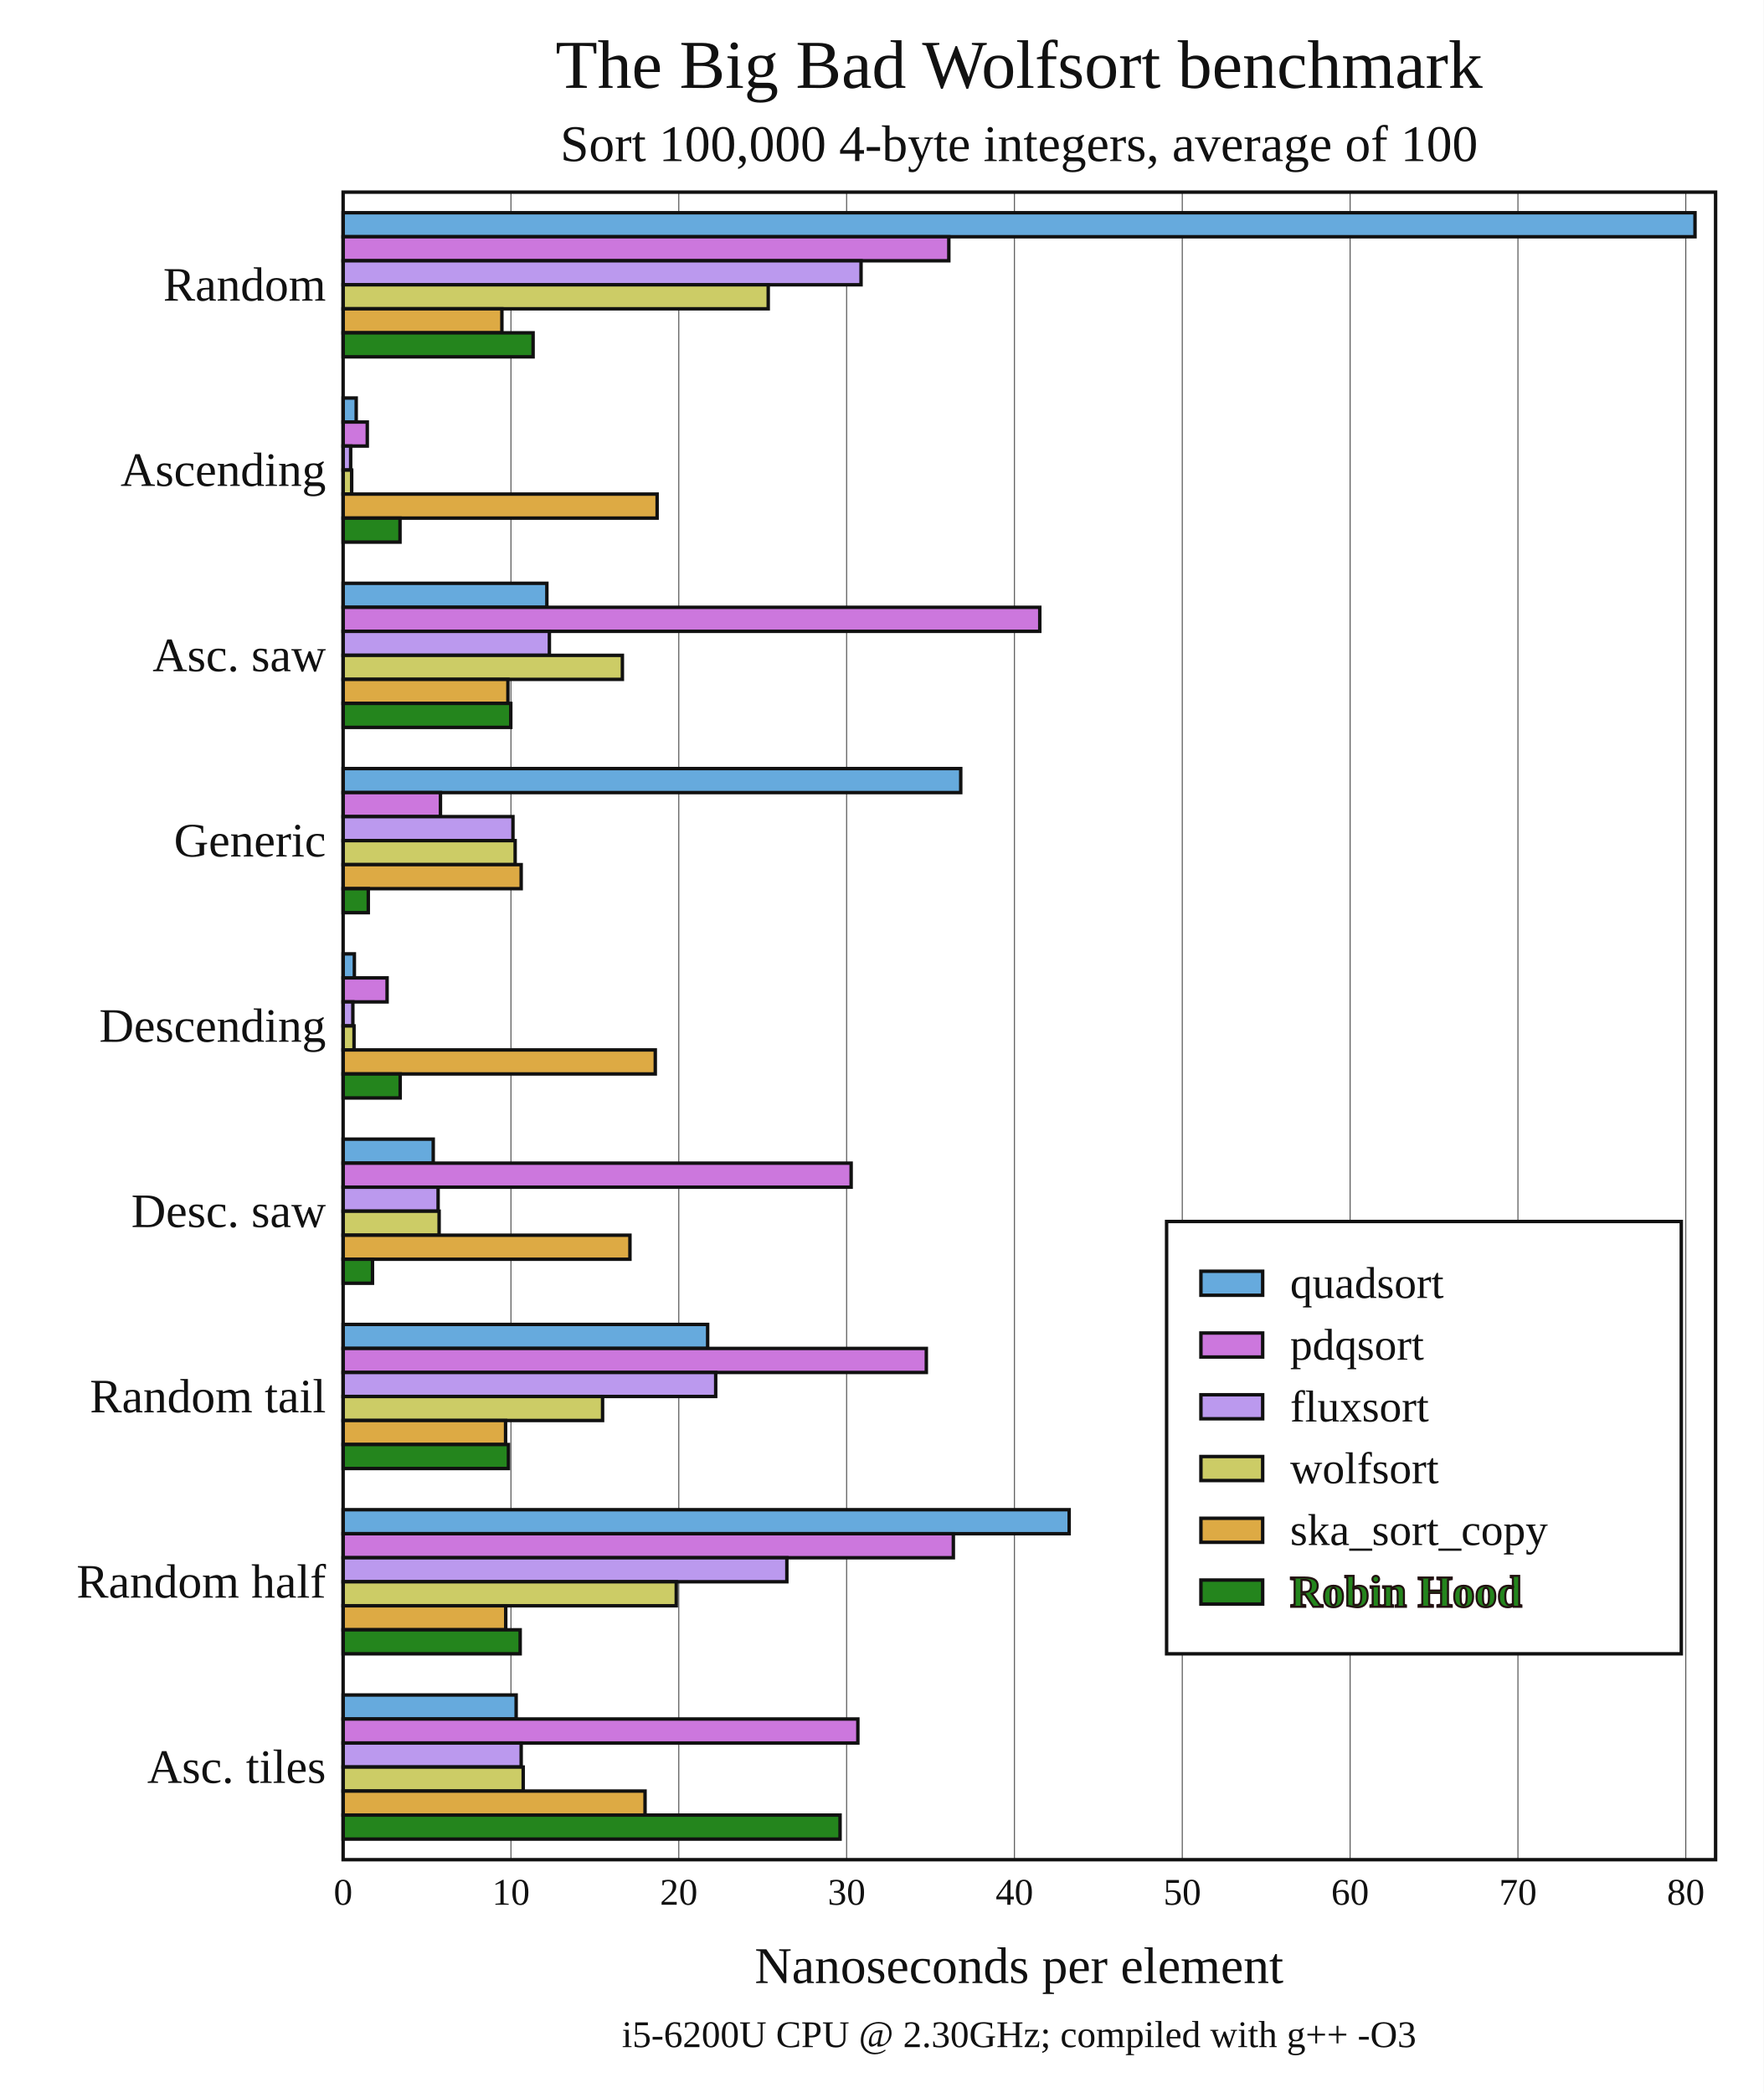
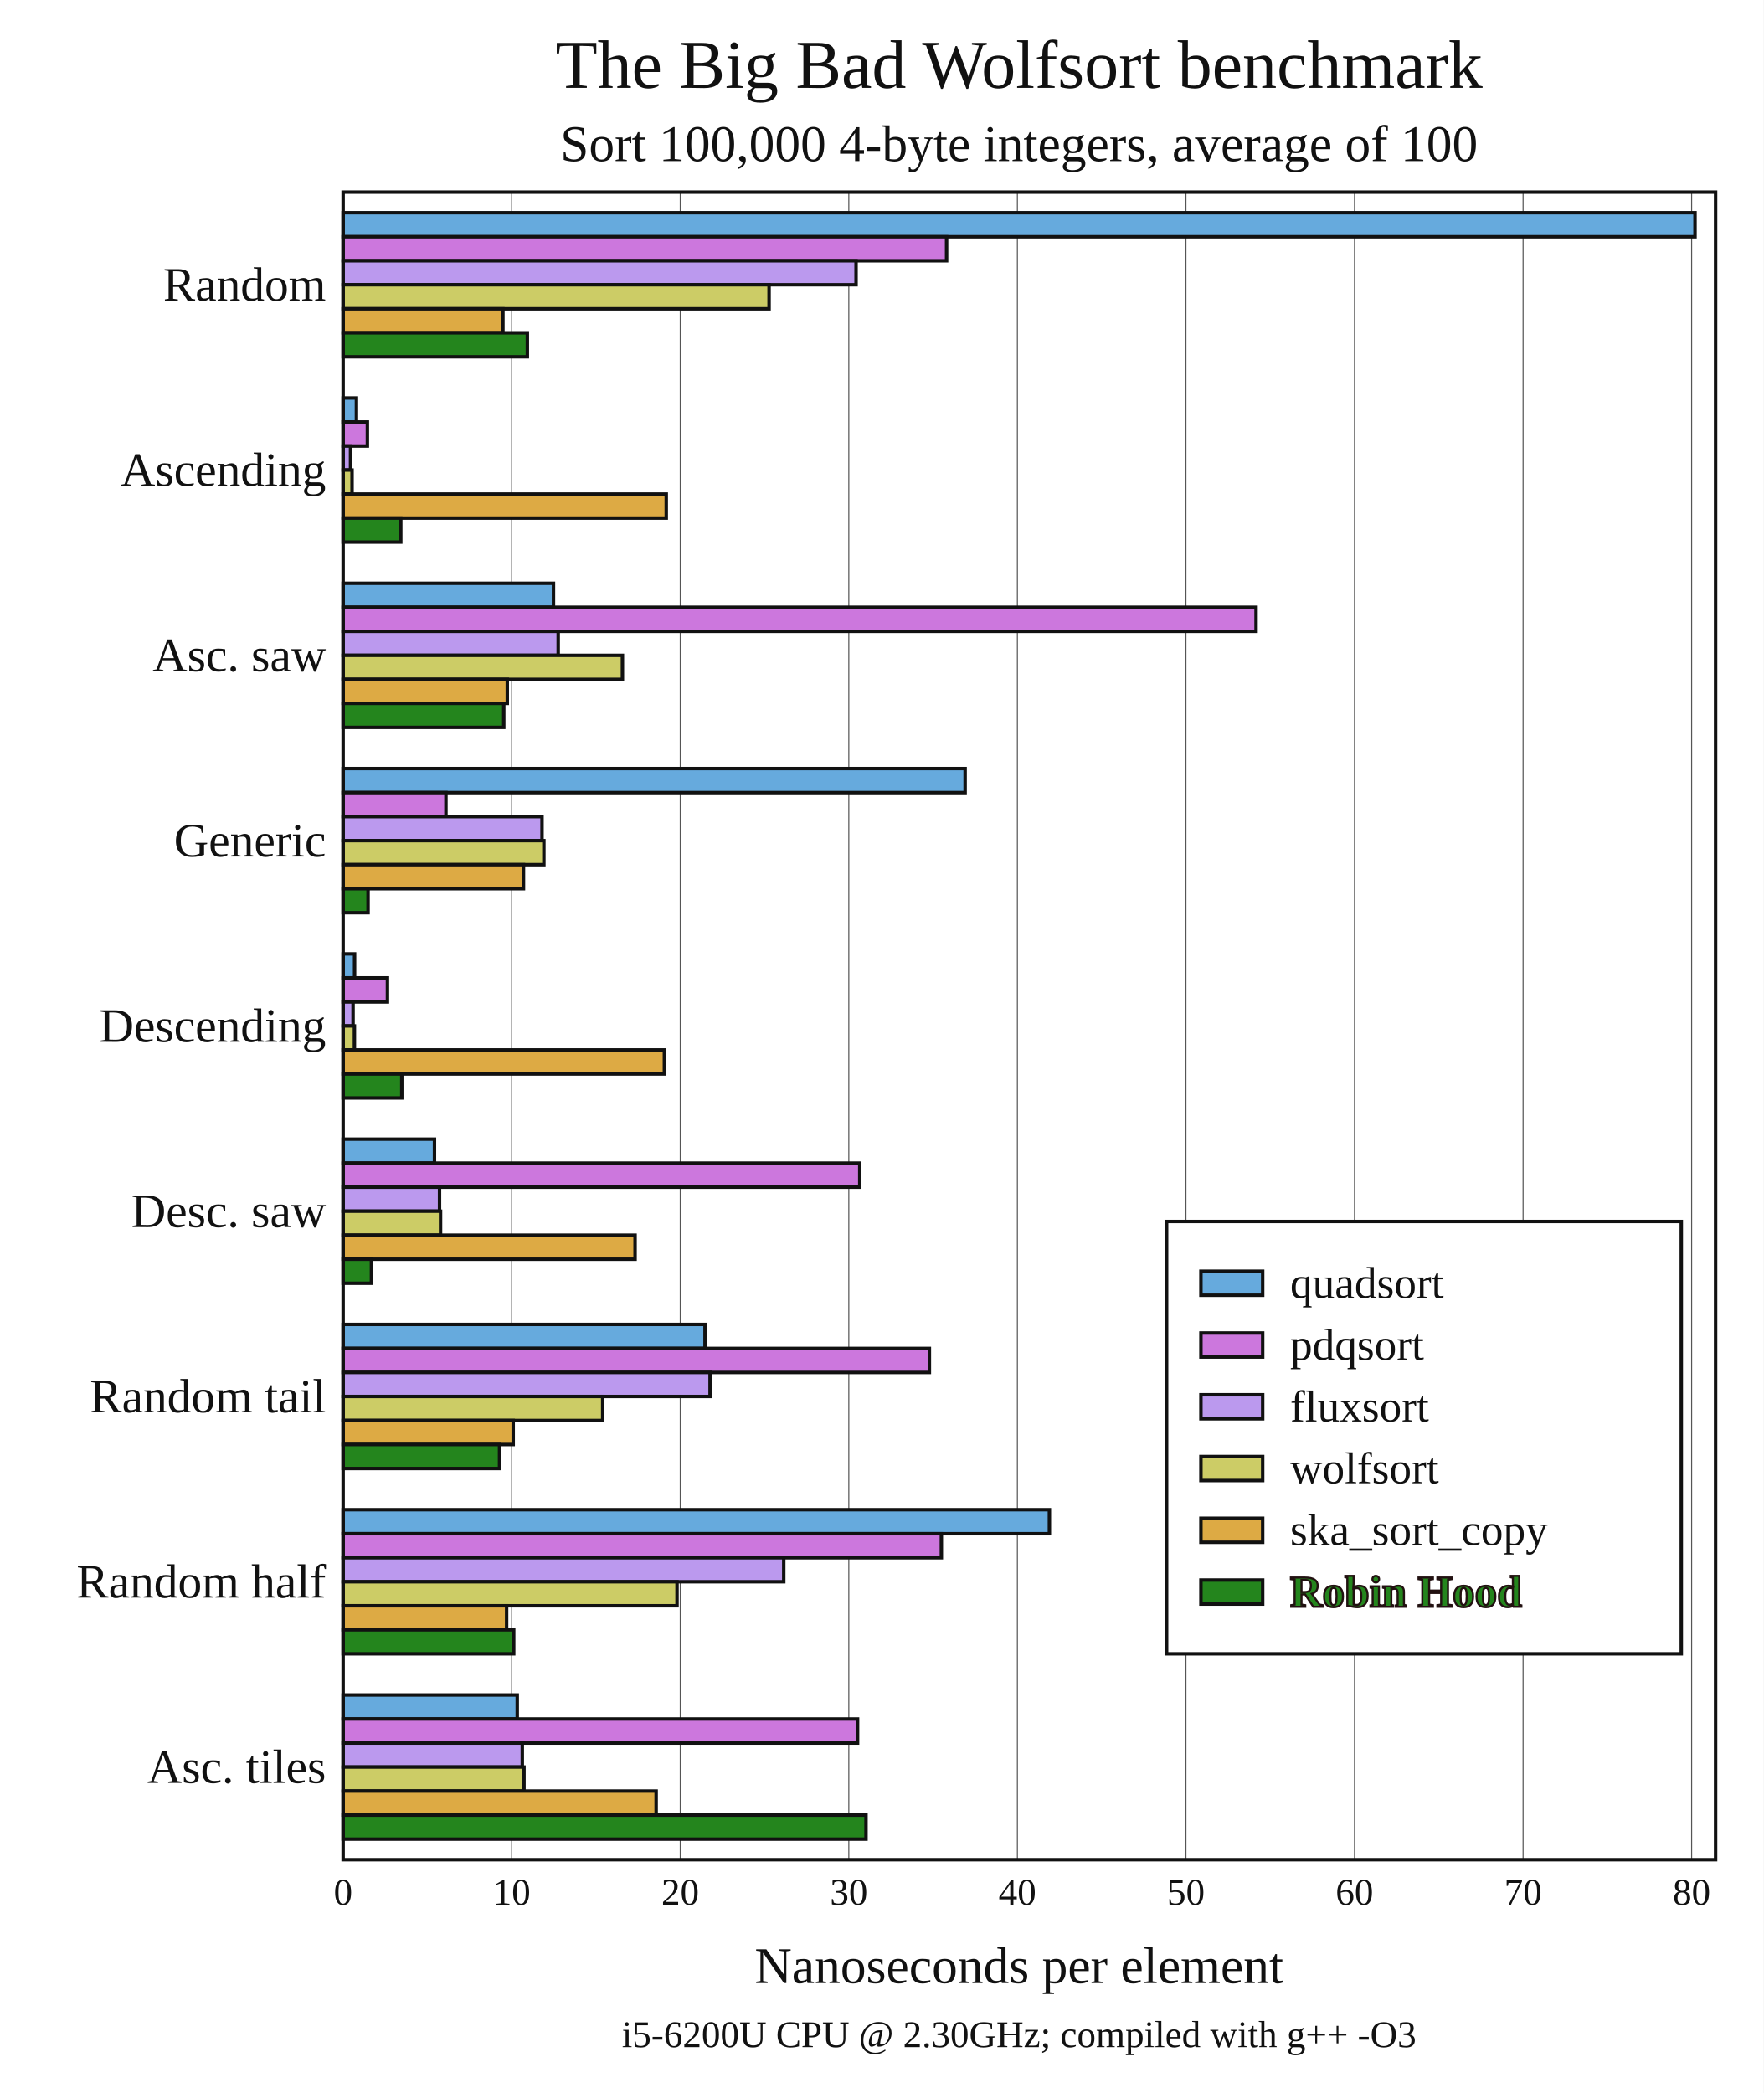
<svg xmlns="http://www.w3.org/2000/svg" viewBox="0 0 514 610" height="915" width="771">
  <g text-anchor="middle" font-size="14px" fill="#111">
    <rect fill="white" x="0" y="0" width="514" height="610" />
    <text dy="0.33em" font-size="20px" x="297" y="19">The Big Bad Wolfsort benchmark</text>
    <text dy="0.33em" font-size="15px" x="297" y="42">Sort 100,000 4-byte integers, average of 100</text>
    <text dy="0.33em" font-size="15px" x="297" y="573">Nanoseconds per element</text>
    <text dy="0.33em" font-size="11px" x="297" y="593">i5-6200U CPU @ 2.30GHz; compiled with g++ -O3</text>
    <g stroke-width="0.3" stroke="#555">
-       <path d="M148.913 56v486" />
-       <path d="M197.827 56v486" />
-       <path d="M246.741 56v486" />
-       <path d="M295.654 56v486" />
-       <path d="M344.568 56v486" />
-       <path d="M393.482 56v486" />
-       <path d="M442.396 56v486" />
-       <path d="M491.309 56v486" />
+       <path d="M149.127 56v486" />
+       <path d="M198.254 56v486" />
+       <path d="M247.381 56v486" />
+       <path d="M296.508 56v486" />
+       <path d="M345.635 56v486" />
+       <path d="M394.763 56v486" />
+       <path d="M443.890 56v486" />
+       <path d="M493.017 56v486" />
    </g>
    <g font-size="11px">
      <text dy="0.33em" x="100" y="551.5">0</text>
-       <text dy="0.33em" x="148.913" y="551.5">10</text>
-       <text dy="0.33em" x="197.827" y="551.5">20</text>
-       <text dy="0.33em" x="246.741" y="551.5">30</text>
-       <text dy="0.33em" x="295.654" y="551.5">40</text>
-       <text dy="0.33em" x="344.568" y="551.5">50</text>
-       <text dy="0.33em" x="393.482" y="551.5">60</text>
-       <text dy="0.33em" x="442.396" y="551.5">70</text>
-       <text dy="0.33em" x="491.309" y="551.5">80</text>
+       <text dy="0.33em" x="149.127" y="551.5">10</text>
+       <text dy="0.33em" x="198.254" y="551.5">20</text>
+       <text dy="0.33em" x="247.381" y="551.5">30</text>
+       <text dy="0.33em" x="296.508" y="551.5">40</text>
+       <text dy="0.33em" x="345.635" y="551.5">50</text>
+       <text dy="0.33em" x="394.763" y="551.5">60</text>
+       <text dy="0.33em" x="443.890" y="551.5">70</text>
+       <text dy="0.33em" x="493.017" y="551.5">80</text>
    </g>
    <g text-anchor="end">
      <text dy="0.33em" x="95" y="83">Random</text>
      <text dy="0.33em" x="95" y="137">Ascending</text>
      <text dy="0.33em" x="95" y="191">Asc. saw</text>
      <text dy="0.33em" x="95" y="245">Generic</text>
      <text dy="0.33em" x="95" y="299">Descending</text>
      <text dy="0.33em" x="95" y="353">Desc. saw</text>
      <text dy="0.33em" x="95" y="407">Random tail</text>
      <text dy="0.33em" x="95" y="461">Random half</text>
      <text dy="0.33em" x="95" y="515">Asc. tiles</text>
    </g>
    <g stroke="#111">
      <g fill="#6ad">
        <rect x="100" y="62" width="394" height="7" />
-         <rect x="100" y="116" width="3.815" height="7" />
-         <rect x="100" y="170" width="59.381" height="7" />
-         <rect x="100" y="224" width="180.002" height="7" />
-         <rect x="100" y="278" width="3.277" height="7" />
-         <rect x="100" y="332" width="26.266" height="7" />
-         <rect x="100" y="386" width="106.240" height="7" />
-         <rect x="100" y="440" width="211.600" height="7" />
-         <rect x="100" y="494" width="50.430" height="7" />
+         <rect x="100" y="116" width="3.881" height="7" />
+         <rect x="100" y="170" width="61.310" height="7" />
+         <rect x="100" y="224" width="181.279" height="7" />
+         <rect x="100" y="278" width="3.340" height="7" />
+         <rect x="100" y="332" width="26.626" height="7" />
+         <rect x="100" y="386" width="105.476" height="7" />
+         <rect x="100" y="440" width="205.842" height="7" />
+         <rect x="100" y="494" width="50.748" height="7" />
      </g>
      <g fill="#c7d">
-         <rect x="100" y="69" width="176.529" height="7" />
-         <rect x="100" y="123" width="7.043" height="7" />
-         <rect x="100" y="177" width="203.040" height="7" />
-         <rect x="100" y="231" width="28.369" height="7" />
-         <rect x="100" y="285" width="12.815" height="7" />
-         <rect x="100" y="339" width="148.061" height="7" />
-         <rect x="100" y="393" width="169.975" height="7" />
-         <rect x="100" y="447" width="177.850" height="7" />
-         <rect x="100" y="501" width="150.018" height="7" />
+         <rect x="100" y="69" width="175.875" height="7" />
+         <rect x="100" y="123" width="7.074" height="7" />
+         <rect x="100" y="177" width="266.072" height="7" />
+         <rect x="100" y="231" width="29.967" height="7" />
+         <rect x="100" y="285" width="12.920" height="7" />
+         <rect x="100" y="339" width="150.574" height="7" />
+         <rect x="100" y="393" width="170.864" height="7" />
+         <rect x="100" y="447" width="174.352" height="7" />
+         <rect x="100" y="501" width="149.936" height="7" />
      </g>
      <g fill="#b9e">
-         <rect x="100" y="76" width="150.947" height="7" />
-         <rect x="100" y="130" width="2.201" height="7" />
-         <rect x="100" y="184" width="60.114" height="7" />
-         <rect x="100" y="238" width="49.500" height="7" />
-         <rect x="100" y="292" width="2.836" height="7" />
-         <rect x="100" y="346" width="27.685" height="7" />
-         <rect x="100" y="400" width="108.588" height="7" />
-         <rect x="100" y="454" width="129.327" height="7" />
-         <rect x="100" y="508" width="51.897" height="7" />
+         <rect x="100" y="76" width="149.494" height="7" />
+         <rect x="100" y="130" width="2.161" height="7" />
+         <rect x="100" y="184" width="62.686" height="7" />
+         <rect x="100" y="238" width="57.970" height="7" />
+         <rect x="100" y="292" width="2.898" height="7" />
+         <rect x="100" y="346" width="28.100" height="7" />
+         <rect x="100" y="400" width="106.949" height="7" />
+         <rect x="100" y="454" width="128.418" height="7" />
+         <rect x="100" y="508" width="52.222" height="7" />
      </g>
      <g fill="#cc6">
-         <rect x="100" y="83" width="123.898" height="7" />
-         <rect x="100" y="137" width="2.494" height="7" />
-         <rect x="100" y="191" width="81.392" height="7" />
-         <rect x="100" y="245" width="50.136" height="7" />
-         <rect x="100" y="299" width="3.179" height="7" />
-         <rect x="100" y="353" width="27.978" height="7" />
-         <rect x="100" y="407" width="75.620" height="7" />
-         <rect x="100" y="461" width="97.093" height="7" />
-         <rect x="100" y="515" width="52.484" height="7" />
+         <rect x="100" y="83" width="124.144" height="7" />
+         <rect x="100" y="137" width="2.603" height="7" />
+         <rect x="100" y="191" width="81.403" height="7" />
+         <rect x="100" y="245" width="58.510" height="7" />
+         <rect x="100" y="299" width="3.291" height="7" />
+         <rect x="100" y="353" width="28.395" height="7" />
+         <rect x="100" y="407" width="75.655" height="7" />
+         <rect x="100" y="461" width="97.320" height="7" />
+         <rect x="100" y="515" width="52.713" height="7" />
      </g>
      <g fill="#da4">
-         <rect x="100" y="90" width="46.272" height="7" />
-         <rect x="100" y="144" width="91.517" height="7" />
-         <rect x="100" y="198" width="48.033" height="7" />
-         <rect x="100" y="252" width="51.897" height="7" />
-         <rect x="100" y="306" width="90.979" height="7" />
-         <rect x="100" y="360" width="83.593" height="7" />
-         <rect x="100" y="414" width="47.348" height="7" />
-         <rect x="100" y="468" width="47.397" height="7" />
-         <rect x="100" y="522" width="87.995" height="7" />
+         <rect x="100" y="90" width="46.572" height="7" />
+         <rect x="100" y="144" width="94.176" height="7" />
+         <rect x="100" y="198" width="47.849" height="7" />
+         <rect x="100" y="252" width="52.566" height="7" />
+         <rect x="100" y="306" width="93.636" height="7" />
+         <rect x="100" y="360" width="85.088" height="7" />
+         <rect x="100" y="414" width="49.569" height="7" />
+         <rect x="100" y="468" width="47.653" height="7" />
+         <rect x="100" y="522" width="91.229" height="7" />
      </g>
      <g fill="#24851d">
-         <rect x="100" y="97" width="55.370" height="7" />
-         <rect x="100" y="151" width="16.581" height="7" />
-         <rect x="100" y="205" width="48.864" height="7" />
-         <rect x="100" y="259" width="7.337" height="7" />
-         <rect x="100" y="313" width="16.630" height="7" />
-         <rect x="100" y="367" width="8.559" height="7" />
-         <rect x="100" y="421" width="48.180" height="7" />
-         <rect x="100" y="475" width="51.603" height="7" />
-         <rect x="100" y="529" width="144.833" height="7" />
+         <rect x="100" y="97" width="53.696" height="7" />
+         <rect x="100" y="151" width="16.801" height="7" />
+         <rect x="100" y="205" width="46.818" height="7" />
+         <rect x="100" y="259" width="7.270" height="7" />
+         <rect x="100" y="313" width="17.096" height="7" />
+         <rect x="100" y="367" width="8.253" height="7" />
+         <rect x="100" y="421" width="45.590" height="7" />
+         <rect x="100" y="475" width="49.716" height="7" />
+         <rect x="100" y="529" width="152.392" height="7" />
      </g>
    </g>
    <rect stroke="#111" fill="none" x="100" y="56" width="400" height="486" />
    <g transform="translate(340,356)" text-anchor="start" font-size="13px">
      <rect fill="white" stroke="#111" x="0" y="0" width="150" height="126" />
      <g stroke="#111">
        <rect fill="#6ad" x="10" y="14.5" width="18" height="7" />
        <rect fill="#c7d" x="10" y="32.5" width="18" height="7" />
        <rect fill="#b9e" x="10" y="50.5" width="18" height="7" />
        <rect fill="#cc6" x="10" y="68.5" width="18" height="7" />
        <rect fill="#da4" x="10" y="86.5" width="18" height="7" />
        <rect fill="#24851d" x="10" y="104.5" width="18" height="7" />
      </g>
      <text dy="0.33em" x="36" y="18">quadsort</text>
      <text dy="0.33em" x="36" y="36">pdqsort</text>
      <text dy="0.33em" x="36" y="54">fluxsort</text>
      <text dy="0.33em" x="36" y="72">wolfsort</text>
      <text dy="0.33em" x="36" y="90">ska_sort_copy</text>
      <text dy="0.33em" font-weight="bold" stroke-width="0.6" stroke="#211" fill="#24851d" x="36" y="108">Robin Hood</text>
    </g>
  </g>
</svg>
